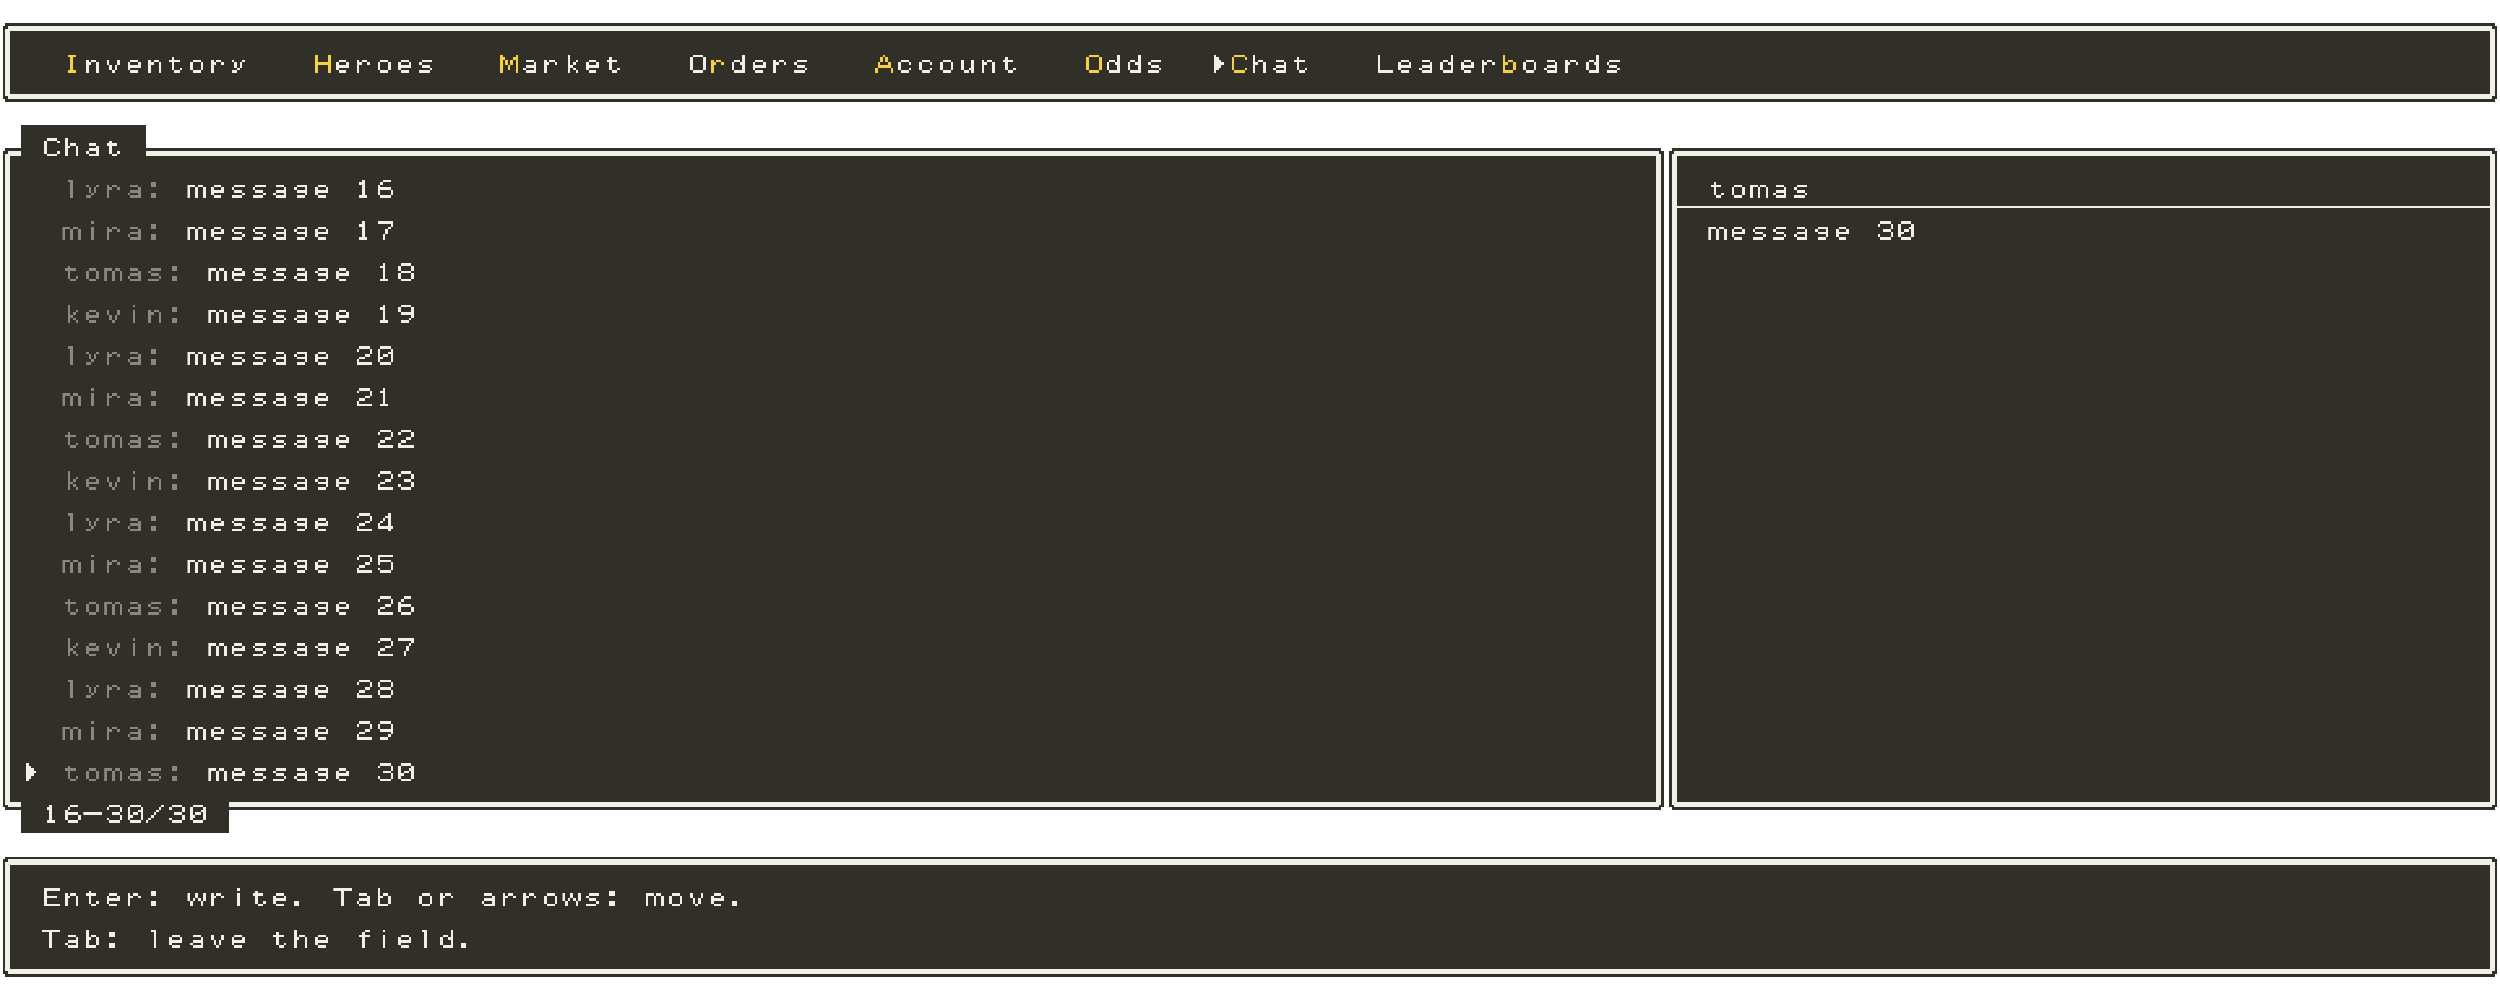
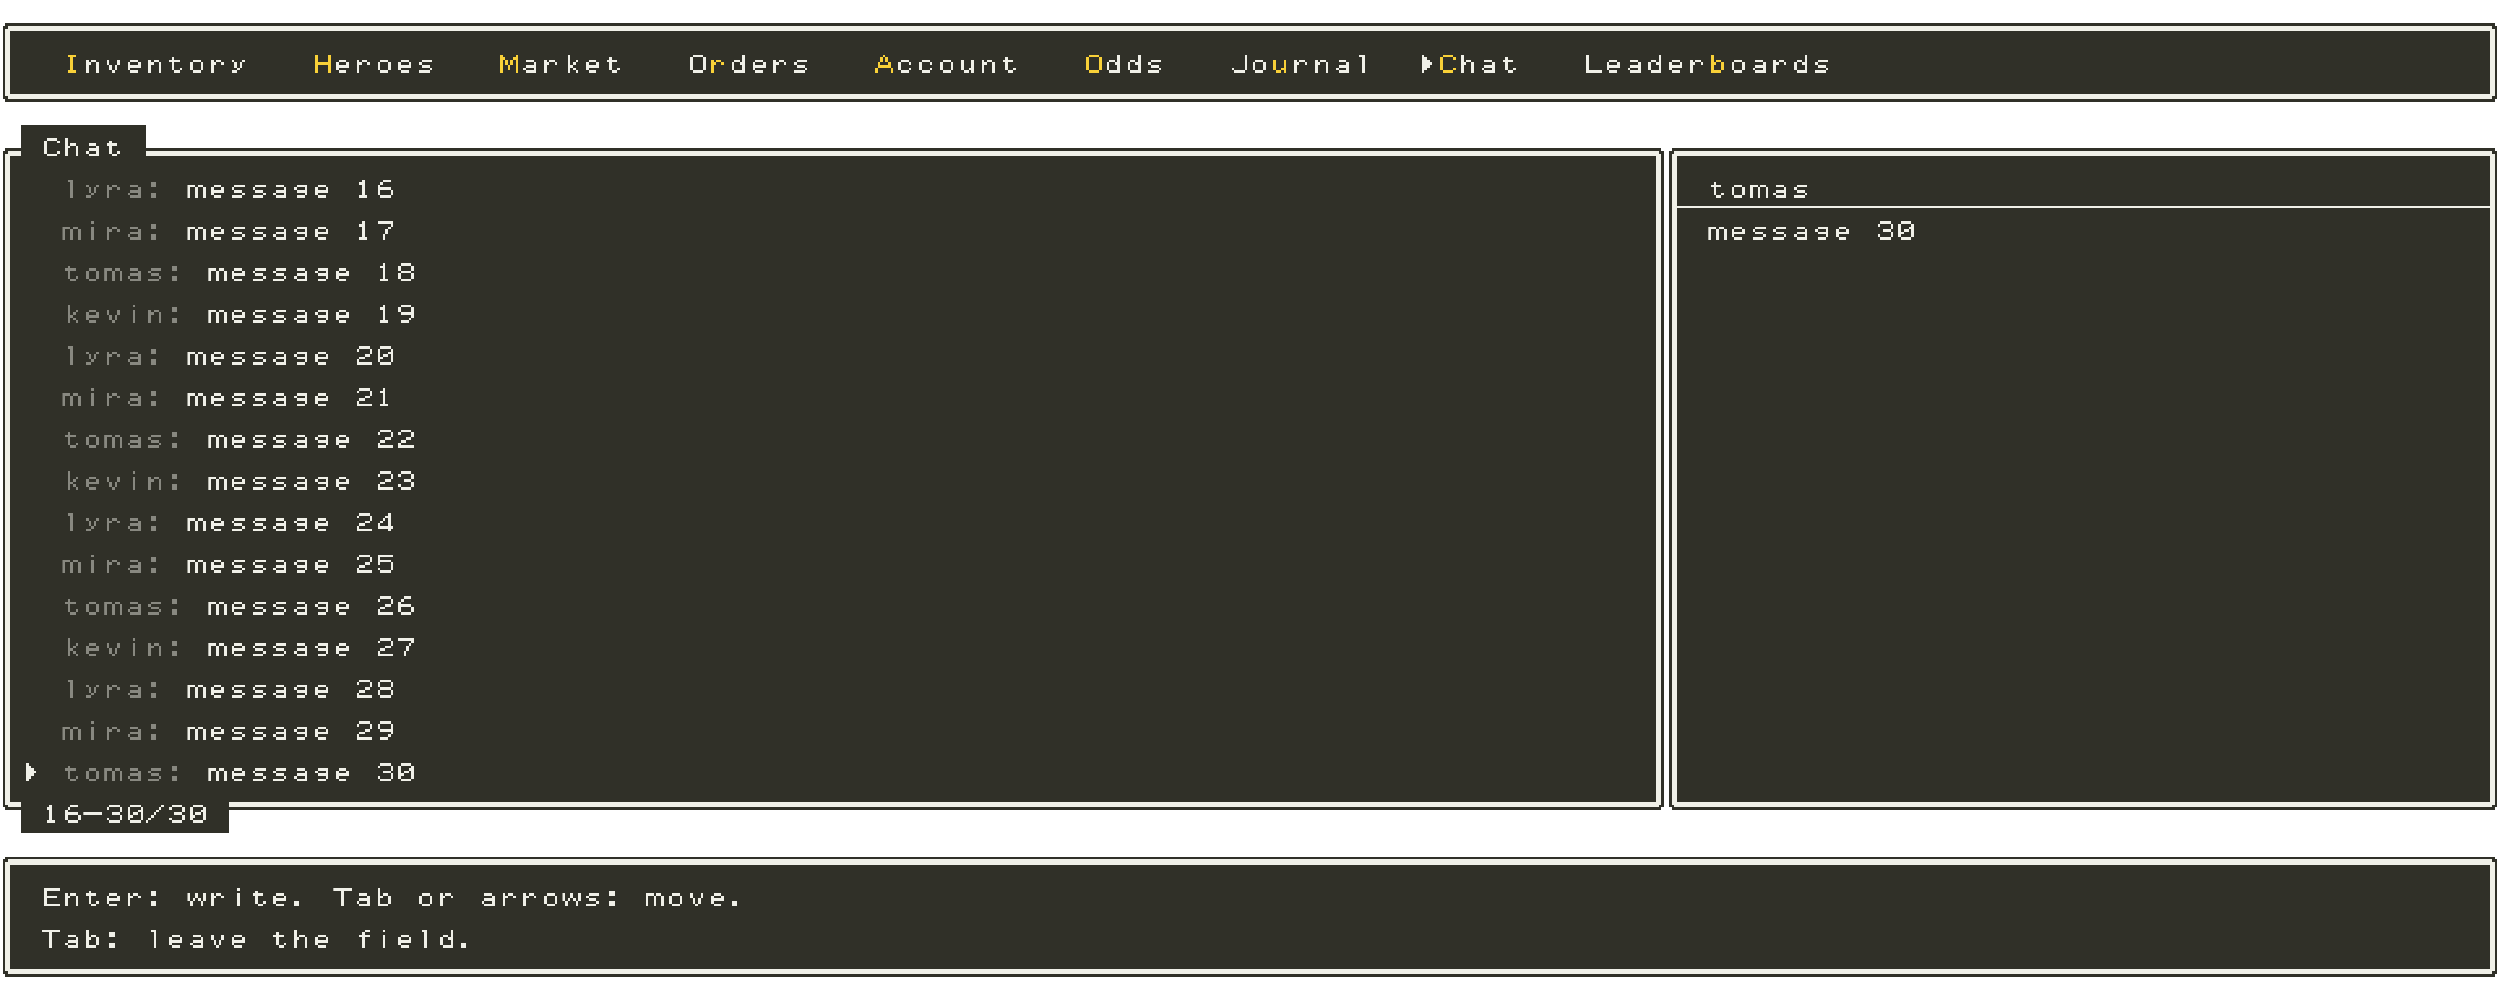
<svg xmlns="http://www.w3.org/2000/svg" viewBox="0 0 960 384" width="960" height="384" shape-rendering="crispEdges">
  <defs>
    <symbol id="g0">
      <path d="M2 5h3v1h-3zM3 6h1v1h-1zM3 7h1v1h-1zM3 8h1v1h-1zM3 9h1v1h-1zM3 10h1v1h-1zM2 11h3v1h-3z" />
    </symbol>
    <symbol id="g1">
      <path d="M1 7h1v1h-1zM3 7h2v1h-2zM1 8h2v1h-2zM5 8h1v1h-1zM1 9h1v1h-1zM5 9h1v1h-1zM1 10h1v1h-1zM5 10h1v1h-1zM1 11h1v1h-1zM5 11h1v1h-1z" />
    </symbol>
    <symbol id="g2">
      <path d="M1 7h1v1h-1zM5 7h1v1h-1zM1 8h1v1h-1zM5 8h1v1h-1zM2 9h1v1h-1zM4 9h1v1h-1zM2 10h1v1h-1zM4 10h1v1h-1zM3 11h1v1h-1z" />
    </symbol>
    <symbol id="g3">
      <path d="M2 7h3v1h-3zM1 8h1v1h-1zM5 8h1v1h-1zM1 9h5v1h-5zM1 10h1v1h-1zM2 11h3v1h-3z" />
    </symbol>
    <symbol id="g4">
      <path d="M2 6h1v1h-1zM1 7h4v1h-4zM2 8h1v1h-1zM2 9h1v1h-1zM2 10h1v1h-1zM5 10h1v1h-1zM3 11h2v1h-2z" />
    </symbol>
    <symbol id="g5">
      <path d="M2 7h3v1h-3zM1 8h1v1h-1zM5 8h1v1h-1zM1 9h1v1h-1zM5 9h1v1h-1zM1 10h1v1h-1zM5 10h1v1h-1zM2 11h3v1h-3z" />
    </symbol>
    <symbol id="g6">
      <path d="M1 7h1v1h-1zM3 7h2v1h-2zM1 8h2v1h-2zM5 8h1v1h-1zM1 9h1v1h-1zM1 10h1v1h-1zM1 11h1v1h-1z" />
    </symbol>
    <symbol id="g7">
      <path d="M1 7h1v1h-1zM5 7h1v1h-1zM2 8h1v1h-1zM4 8h1v1h-1zM2 9h1v1h-1zM4 9h1v1h-1zM3 10h1v1h-1zM1 11h2v1h-2z" />
    </symbol>
    <symbol id="g8">
      <path d="M1 5h1v1h-1zM6 5h1v1h-1zM1 6h1v1h-1zM6 6h1v1h-1zM1 7h1v1h-1zM6 7h1v1h-1zM1 8h6v1h-6zM1 9h1v1h-1zM6 9h1v1h-1zM1 10h1v1h-1zM6 10h1v1h-1zM1 11h1v1h-1zM6 11h1v1h-1z" />
    </symbol>
    <symbol id="g9">
      <path d="M2 7h4v1h-4zM1 8h1v1h-1zM2 9h3v1h-3zM5 10h1v1h-1zM1 11h4v1h-4z" />
    </symbol>
    <symbol id="g10">
      <path d="M0 5h1v1h-1zM6 5h1v1h-1zM0 6h2v1h-2zM5 6h2v1h-2zM0 7h1v1h-1zM2 7h1v1h-1zM4 7h1v1h-1zM6 7h1v1h-1zM0 8h1v1h-1zM2 8h1v1h-1zM4 8h1v1h-1zM6 8h1v1h-1zM0 9h1v1h-1zM3 9h1v1h-1zM6 9h1v1h-1zM0 10h1v1h-1zM3 10h1v1h-1zM6 10h1v1h-1zM0 11h1v1h-1zM6 11h1v1h-1z" />
    </symbol>
    <symbol id="g11">
      <path d="M2 7h3v1h-3zM5 8h1v1h-1zM2 9h4v1h-4zM1 10h1v1h-1zM5 10h1v1h-1zM2 11h4v1h-4z" />
    </symbol>
    <symbol id="g12">
      <path d="M2 5h1v1h-1zM2 6h1v1h-1zM2 7h1v1h-1zM5 7h1v1h-1zM2 8h1v1h-1zM4 8h1v1h-1zM2 9h2v1h-2zM2 10h1v1h-1zM4 10h1v1h-1zM2 11h1v1h-1zM5 11h1v1h-1z" />
    </symbol>
    <symbol id="g13">
      <path d="M2 5h4v1h-4zM1 6h1v1h-1zM6 6h1v1h-1zM1 7h1v1h-1zM6 7h1v1h-1zM1 8h1v1h-1zM6 8h1v1h-1zM1 9h1v1h-1zM6 9h1v1h-1zM1 10h1v1h-1zM6 10h1v1h-1zM2 11h4v1h-4z" />
    </symbol>
    <symbol id="g14">
      <path d="M5 5h1v1h-1zM5 6h1v1h-1zM2 7h2v1h-2zM5 7h1v1h-1zM1 8h1v1h-1zM4 8h2v1h-2zM1 9h1v1h-1zM5 9h1v1h-1zM1 10h1v1h-1zM5 10h1v1h-1zM2 11h4v1h-4z" />
    </symbol>
    <symbol id="g15">
      <path d="M3 5h1v1h-1zM2 6h1v1h-1zM4 6h1v1h-1zM2 7h1v1h-1zM4 7h1v1h-1zM1 8h1v1h-1zM5 8h1v1h-1zM1 9h5v1h-5zM0 10h1v1h-1zM6 10h1v1h-1zM0 11h1v1h-1zM6 11h1v1h-1z" />
    </symbol>
    <symbol id="g16">
      <path d="M2 7h3v1h-3zM1 8h1v1h-1zM5 8h1v1h-1zM1 9h1v1h-1zM1 10h1v1h-1zM5 10h1v1h-1zM2 11h3v1h-3z" />
    </symbol>
    <symbol id="g17">
      <path d="M1 7h1v1h-1zM5 7h1v1h-1zM1 8h1v1h-1zM5 8h1v1h-1zM1 9h1v1h-1zM5 9h1v1h-1zM1 10h1v1h-1zM4 10h2v1h-2zM2 11h2v1h-2zM5 11h1v1h-1z" />
    </symbol>
    <symbol id="g18">
+       <path d="M6 5h1v1h-1zM6 6h1v1h-1zM6 7h1v1h-1zM6 8h1v1h-1zM6 9h1v1h-1zM1 10h1v1h-1zM6 10h1v1h-1zM2 11h4v1h-4z" />
+     </symbol>
+     <symbol id="g19">
+       <path d="M2 5h2v1h-2zM3 6h1v1h-1zM3 7h1v1h-1zM3 8h1v1h-1zM3 9h1v1h-1zM3 10h1v1h-1zM3 11h1v1h-1z" />
+     </symbol>
+     <symbol id="g20">
      <path d="M2 5h1v1h-1zM2 6h2v1h-2zM2 7h3v1h-3zM2 8h4v1h-4zM2 9h3v1h-3zM2 10h2v1h-2zM2 11h1v1h-1z" />
    </symbol>
-     <symbol id="g19">
+     <symbol id="g21">
      <path d="M2 5h4v1h-4zM1 6h1v1h-1zM6 6h1v1h-1zM1 7h1v1h-1zM1 8h1v1h-1zM1 9h1v1h-1zM1 10h1v1h-1zM6 10h1v1h-1zM2 11h4v1h-4z" />
    </symbol>
-     <symbol id="g20">
+     <symbol id="g22">
      <path d="M1 5h1v1h-1zM1 6h1v1h-1zM1 7h1v1h-1zM3 7h2v1h-2zM1 8h2v1h-2zM5 8h1v1h-1zM1 9h1v1h-1zM5 9h1v1h-1zM1 10h1v1h-1zM5 10h1v1h-1zM1 11h1v1h-1zM5 11h1v1h-1z" />
    </symbol>
-     <symbol id="g21">
+     <symbol id="g23">
      <path d="M1 5h1v1h-1zM1 6h1v1h-1zM1 7h1v1h-1zM1 8h1v1h-1zM1 9h1v1h-1zM1 10h1v1h-1zM1 11h6v1h-6z" />
    </symbol>
-     <symbol id="g22">
+     <symbol id="g24">
      <path d="M1 5h1v1h-1zM1 6h1v1h-1zM1 7h1v1h-1zM3 7h2v1h-2zM1 8h2v1h-2zM5 8h1v1h-1zM1 9h1v1h-1zM5 9h1v1h-1zM1 10h1v1h-1zM5 10h1v1h-1zM1 11h4v1h-4z" />
    </symbol>
-     <symbol id="g23">
+     <symbol id="g25">
      <path d="M3 5h1v1h-1zM2 6h2v1h-2zM3 7h1v1h-1zM3 8h1v1h-1zM3 9h1v1h-1zM3 10h1v1h-1zM2 11h3v1h-3z" />
    </symbol>
-     <symbol id="g24">
+     <symbol id="g26">
      <path d="M3 5h3v1h-3zM2 6h1v1h-1zM1 7h1v1h-1zM1 8h5v1h-5zM1 9h1v1h-1zM6 9h1v1h-1zM1 10h1v1h-1zM6 10h1v1h-1zM2 11h4v1h-4z" />
    </symbol>
-     <symbol id="g25">
+     <symbol id="g27">
      <path d="M0 8h7v1h-7z" />
    </symbol>
-     <symbol id="g26">
+     <symbol id="g28">
      <path d="M2 5h4v1h-4zM1 6h1v1h-1zM6 6h1v1h-1zM6 7h1v1h-1zM3 8h3v1h-3zM6 9h1v1h-1zM1 10h1v1h-1zM6 10h1v1h-1zM2 11h4v1h-4z" />
    </symbol>
-     <symbol id="g27">
+     <symbol id="g29">
      <path d="M2 5h4v1h-4zM1 6h1v1h-1zM6 6h1v1h-1zM1 7h1v1h-1zM5 7h2v1h-2zM1 8h1v1h-1zM3 8h2v1h-2zM6 8h1v1h-1zM1 9h2v1h-2zM6 9h1v1h-1zM1 10h1v1h-1zM6 10h1v1h-1zM2 11h4v1h-4z" />
    </symbol>
-     <symbol id="g28">
+     <symbol id="g30">
      <path d="M6 5h1v1h-1zM5 6h1v1h-1zM4 7h1v1h-1zM3 8h1v1h-1zM2 9h1v1h-1zM1 10h1v1h-1zM0 11h1v1h-1z" />
    </symbol>
-     <symbol id="g29">
-       <path d="M2 5h2v1h-2zM3 6h1v1h-1zM3 7h1v1h-1zM3 8h1v1h-1zM3 9h1v1h-1zM3 10h1v1h-1zM3 11h1v1h-1z" />
-     </symbol>
-     <symbol id="g30">
+     <symbol id="g31">
      <path d="M2 6h2v1h-2zM2 7h2v1h-2zM2 10h2v1h-2zM2 11h2v1h-2z" />
    </symbol>
-     <symbol id="g31">
+     <symbol id="g32">
      <path d="M0 7h3v1h-3zM4 7h2v1h-2zM0 8h1v1h-1zM3 8h1v1h-1zM6 8h1v1h-1zM0 9h1v1h-1zM3 9h1v1h-1zM6 9h1v1h-1zM0 10h1v1h-1zM3 10h1v1h-1zM6 10h1v1h-1zM0 11h1v1h-1zM3 11h1v1h-1zM6 11h1v1h-1z" />
    </symbol>
-     <symbol id="g32">
+     <symbol id="g33">
      <path d="M2 7h4v1h-4zM1 8h1v1h-1zM5 8h1v1h-1zM2 9h4v1h-4zM5 10h1v1h-1zM2 11h3v1h-3z" />
    </symbol>
-     <symbol id="g33">
+     <symbol id="g34">
      <path d="M3 5h1v1h-1zM3 7h1v1h-1zM3 8h1v1h-1zM3 9h1v1h-1zM3 10h1v1h-1zM3 11h1v1h-1z" />
    </symbol>
-     <symbol id="g34">
+     <symbol id="g35">
      <path d="M1 5h6v1h-6zM6 6h1v1h-1zM5 7h1v1h-1zM4 8h1v1h-1zM4 9h1v1h-1zM3 10h1v1h-1zM3 11h1v1h-1z" />
    </symbol>
-     <symbol id="g35">
+     <symbol id="g36">
      <path d="M2 5h4v1h-4zM1 6h1v1h-1zM6 6h1v1h-1zM1 7h1v1h-1zM6 7h1v1h-1zM2 8h4v1h-4zM1 9h1v1h-1zM6 9h1v1h-1zM1 10h1v1h-1zM6 10h1v1h-1zM2 11h4v1h-4z" />
    </symbol>
-     <symbol id="g36">
+     <symbol id="g37">
      <path d="M2 5h4v1h-4zM1 6h1v1h-1zM6 6h1v1h-1zM1 7h1v1h-1zM6 7h1v1h-1zM2 8h5v1h-5zM6 9h1v1h-1zM5 10h1v1h-1zM2 11h3v1h-3z" />
    </symbol>
-     <symbol id="g37">
+     <symbol id="g38">
      <path d="M2 5h4v1h-4zM1 6h1v1h-1zM6 6h1v1h-1zM6 7h1v1h-1zM4 8h2v1h-2zM2 9h2v1h-2zM1 10h1v1h-1zM1 11h6v1h-6z" />
    </symbol>
-     <symbol id="g38">
+     <symbol id="g39">
      <path d="M5 5h1v1h-1zM4 6h2v1h-2zM3 7h1v1h-1zM5 7h1v1h-1zM2 8h1v1h-1zM5 8h1v1h-1zM1 9h1v1h-1zM5 9h1v1h-1zM1 10h6v1h-6zM5 11h1v1h-1z" />
    </symbol>
-     <symbol id="g39">
+     <symbol id="g40">
      <path d="M1 5h6v1h-6zM1 6h1v1h-1zM1 7h5v1h-5zM1 8h1v1h-1zM6 8h1v1h-1zM6 9h1v1h-1zM1 10h1v1h-1zM6 10h1v1h-1zM2 11h4v1h-4z" />
    </symbol>
-     <symbol id="g40">
+     <symbol id="g41">
      <path d="M1 5h6v1h-6zM1 6h1v1h-1zM1 7h1v1h-1zM1 8h5v1h-5zM1 9h1v1h-1zM1 10h1v1h-1zM1 11h6v1h-6z" />
    </symbol>
-     <symbol id="g41">
+     <symbol id="g42">
      <path d="M0 7h1v1h-1zM3 7h1v1h-1zM6 7h1v1h-1zM0 8h1v1h-1zM3 8h1v1h-1zM6 8h1v1h-1zM0 9h1v1h-1zM2 9h1v1h-1zM4 9h1v1h-1zM6 9h1v1h-1zM1 10h1v1h-1zM5 10h1v1h-1zM1 11h1v1h-1zM5 11h1v1h-1z" />
    </symbol>
-     <symbol id="g42">
+     <symbol id="g43">
      <path d="M1 10h2v1h-2zM1 11h2v1h-2z" />
    </symbol>
-     <symbol id="g43">
+     <symbol id="g44">
      <path d="M0 5h7v1h-7zM3 6h1v1h-1zM3 7h1v1h-1zM3 8h1v1h-1zM3 9h1v1h-1zM3 10h1v1h-1zM3 11h1v1h-1z" />
    </symbol>
-     <symbol id="g44">
+     <symbol id="g45">
      <path d="M4 5h2v1h-2zM3 6h1v1h-1zM2 7h4v1h-4zM3 8h1v1h-1zM3 9h1v1h-1zM3 10h1v1h-1zM3 11h1v1h-1z" />
    </symbol>
  </defs>
  <g id="w-tab">
    <path fill="#303028" d="M2 9H958V10H959V38H958V39H2V38H1V10H2Z" />
    <g fill="#f0f0e8">
      <rect x="3" y="10" width="954" height="1" />
      <rect x="2" y="11" width="956" height="1" />
      <rect x="2" y="36" width="956" height="1" />
      <rect x="3" y="37" width="954" height="1" />
      <rect x="2" y="12" width="2" height="24" />
      <rect x="956" y="12" width="2" height="24" />
    </g>
-     <use href="#g18" x="464" y="16" fill="#f0f0e8" />
+     <use href="#g20" x="544" y="16" fill="#f0f0e8" />
    <use href="#g0" x="24" y="16" fill="#f8d038" />
    <use href="#g1" x="32" y="16" fill="#f0f0e8" />
    <use href="#g2" x="40" y="16" fill="#f0f0e8" />
    <use href="#g3" x="48" y="16" fill="#f0f0e8" />
    <use href="#g1" x="56" y="16" fill="#f0f0e8" />
    <use href="#g4" x="64" y="16" fill="#f0f0e8" />
    <use href="#g5" x="72" y="16" fill="#f0f0e8" />
    <use href="#g6" x="80" y="16" fill="#f0f0e8" />
    <use href="#g7" x="88" y="16" fill="#f0f0e8" />
    <use href="#g8" x="120" y="16" fill="#f8d038" />
    <use href="#g3" x="128" y="16" fill="#f0f0e8" />
    <use href="#g6" x="136" y="16" fill="#f0f0e8" />
    <use href="#g5" x="144" y="16" fill="#f0f0e8" />
    <use href="#g3" x="152" y="16" fill="#f0f0e8" />
    <use href="#g9" x="160" y="16" fill="#f0f0e8" />
    <use href="#g10" x="192" y="16" fill="#f8d038" />
    <use href="#g11" x="200" y="16" fill="#f0f0e8" />
    <use href="#g6" x="208" y="16" fill="#f0f0e8" />
    <use href="#g12" x="216" y="16" fill="#f0f0e8" />
    <use href="#g3" x="224" y="16" fill="#f0f0e8" />
    <use href="#g4" x="232" y="16" fill="#f0f0e8" />
    <use href="#g13" x="264" y="16" fill="#f0f0e8" />
    <use href="#g6" x="272" y="16" fill="#f8d038" />
    <use href="#g14" x="280" y="16" fill="#f0f0e8" />
    <use href="#g3" x="288" y="16" fill="#f0f0e8" />
    <use href="#g6" x="296" y="16" fill="#f0f0e8" />
    <use href="#g9" x="304" y="16" fill="#f0f0e8" />
    <use href="#g15" x="336" y="16" fill="#f8d038" />
    <use href="#g16" x="344" y="16" fill="#f0f0e8" />
    <use href="#g16" x="352" y="16" fill="#f0f0e8" />
    <use href="#g5" x="360" y="16" fill="#f0f0e8" />
    <use href="#g17" x="368" y="16" fill="#f0f0e8" />
    <use href="#g1" x="376" y="16" fill="#f0f0e8" />
    <use href="#g4" x="384" y="16" fill="#f0f0e8" />
    <use href="#g13" x="416" y="16" fill="#f8d038" />
    <use href="#g14" x="424" y="16" fill="#f0f0e8" />
    <use href="#g14" x="432" y="16" fill="#f0f0e8" />
    <use href="#g9" x="440" y="16" fill="#f0f0e8" />
-     <use href="#g19" x="472" y="16" fill="#f8d038" />
-     <use href="#g20" x="480" y="16" fill="#f0f0e8" />
-     <use href="#g11" x="488" y="16" fill="#f0f0e8" />
-     <use href="#g4" x="496" y="16" fill="#f0f0e8" />
-     <use href="#g21" x="528" y="16" fill="#f0f0e8" />
-     <use href="#g3" x="536" y="16" fill="#f0f0e8" />
-     <use href="#g11" x="544" y="16" fill="#f0f0e8" />
-     <use href="#g14" x="552" y="16" fill="#f0f0e8" />
-     <use href="#g3" x="560" y="16" fill="#f0f0e8" />
-     <use href="#g6" x="568" y="16" fill="#f0f0e8" />
-     <use href="#g22" x="576" y="16" fill="#f8d038" />
-     <use href="#g5" x="584" y="16" fill="#f0f0e8" />
-     <use href="#g11" x="592" y="16" fill="#f0f0e8" />
-     <use href="#g6" x="600" y="16" fill="#f0f0e8" />
-     <use href="#g14" x="608" y="16" fill="#f0f0e8" />
-     <use href="#g9" x="616" y="16" fill="#f0f0e8" />
+     <use href="#g18" x="472" y="16" fill="#f0f0e8" />
+     <use href="#g5" x="480" y="16" fill="#f0f0e8" />
+     <use href="#g17" x="488" y="16" fill="#f8d038" />
+     <use href="#g6" x="496" y="16" fill="#f0f0e8" />
+     <use href="#g1" x="504" y="16" fill="#f0f0e8" />
+     <use href="#g11" x="512" y="16" fill="#f0f0e8" />
+     <use href="#g19" x="520" y="16" fill="#f0f0e8" />
+     <use href="#g21" x="552" y="16" fill="#f8d038" />
+     <use href="#g22" x="560" y="16" fill="#f0f0e8" />
+     <use href="#g11" x="568" y="16" fill="#f0f0e8" />
+     <use href="#g4" x="576" y="16" fill="#f0f0e8" />
+     <use href="#g23" x="608" y="16" fill="#f0f0e8" />
+     <use href="#g3" x="616" y="16" fill="#f0f0e8" />
+     <use href="#g11" x="624" y="16" fill="#f0f0e8" />
+     <use href="#g14" x="632" y="16" fill="#f0f0e8" />
+     <use href="#g3" x="640" y="16" fill="#f0f0e8" />
+     <use href="#g6" x="648" y="16" fill="#f0f0e8" />
+     <use href="#g24" x="656" y="16" fill="#f8d038" />
+     <use href="#g5" x="664" y="16" fill="#f0f0e8" />
+     <use href="#g11" x="672" y="16" fill="#f0f0e8" />
+     <use href="#g6" x="680" y="16" fill="#f0f0e8" />
+     <use href="#g14" x="688" y="16" fill="#f0f0e8" />
+     <use href="#g9" x="696" y="16" fill="#f0f0e8" />
  </g>
  <g id="w-list" transform="translate(0 48)">
    <path fill="#303028" d="M2 9H638V10H639V262H638V263H2V262H1V10H2Z" />
    <g fill="#f0f0e8">
      <rect x="3" y="10" width="634" height="1" />
      <rect x="2" y="11" width="636" height="1" />
      <rect x="2" y="260" width="636" height="1" />
      <rect x="3" y="261" width="634" height="1" />
      <rect x="2" y="12" width="2" height="248" />
      <rect x="636" y="12" width="2" height="248" />
    </g>
    <rect x="8" y="0" width="48" height="16" fill="#303028" />
-     <use href="#g19" x="16" y="0" fill="#f0f0e8" />
-     <use href="#g20" x="24" y="0" fill="#f0f0e8" />
+     <use href="#g21" x="16" y="0" fill="#f0f0e8" />
+     <use href="#g22" x="24" y="0" fill="#f0f0e8" />
    <use href="#g11" x="32" y="0" fill="#f0f0e8" />
    <use href="#g4" x="40" y="0" fill="#f0f0e8" />
    <rect x="8" y="256" width="80" height="16" fill="#303028" />
-     <use href="#g23" x="16" y="256" fill="#f0f0e8" />
-     <use href="#g24" x="24" y="256" fill="#f0f0e8" />
-     <use href="#g25" x="32" y="256" fill="#f0f0e8" />
-     <use href="#g26" x="40" y="256" fill="#f0f0e8" />
-     <use href="#g27" x="48" y="256" fill="#f0f0e8" />
-     <use href="#g28" x="56" y="256" fill="#f0f0e8" />
-     <use href="#g26" x="64" y="256" fill="#f0f0e8" />
-     <use href="#g27" x="72" y="256" fill="#f0f0e8" />
-     <use href="#g29" x="24" y="16" fill="#888880" />
+     <use href="#g25" x="16" y="256" fill="#f0f0e8" />
+     <use href="#g26" x="24" y="256" fill="#f0f0e8" />
+     <use href="#g27" x="32" y="256" fill="#f0f0e8" />
+     <use href="#g28" x="40" y="256" fill="#f0f0e8" />
+     <use href="#g29" x="48" y="256" fill="#f0f0e8" />
+     <use href="#g30" x="56" y="256" fill="#f0f0e8" />
+     <use href="#g28" x="64" y="256" fill="#f0f0e8" />
+     <use href="#g29" x="72" y="256" fill="#f0f0e8" />
+     <use href="#g19" x="24" y="16" fill="#888880" />
    <use href="#g7" x="32" y="16" fill="#888880" />
    <use href="#g6" x="40" y="16" fill="#888880" />
    <use href="#g11" x="48" y="16" fill="#888880" />
-     <use href="#g30" x="56" y="16" fill="#888880" />
-     <use href="#g31" x="72" y="16" fill="#f0f0e8" />
+     <use href="#g31" x="56" y="16" fill="#888880" />
+     <use href="#g32" x="72" y="16" fill="#f0f0e8" />
    <use href="#g3" x="80" y="16" fill="#f0f0e8" />
    <use href="#g9" x="88" y="16" fill="#f0f0e8" />
    <use href="#g9" x="96" y="16" fill="#f0f0e8" />
    <use href="#g11" x="104" y="16" fill="#f0f0e8" />
-     <use href="#g32" x="112" y="16" fill="#f0f0e8" />
+     <use href="#g33" x="112" y="16" fill="#f0f0e8" />
    <use href="#g3" x="120" y="16" fill="#f0f0e8" />
-     <use href="#g23" x="136" y="16" fill="#f0f0e8" />
-     <use href="#g24" x="144" y="16" fill="#f0f0e8" />
-     <use href="#g31" x="24" y="32" fill="#888880" />
-     <use href="#g33" x="32" y="32" fill="#888880" />
+     <use href="#g25" x="136" y="16" fill="#f0f0e8" />
+     <use href="#g26" x="144" y="16" fill="#f0f0e8" />
+     <use href="#g32" x="24" y="32" fill="#888880" />
+     <use href="#g34" x="32" y="32" fill="#888880" />
    <use href="#g6" x="40" y="32" fill="#888880" />
    <use href="#g11" x="48" y="32" fill="#888880" />
-     <use href="#g30" x="56" y="32" fill="#888880" />
-     <use href="#g31" x="72" y="32" fill="#f0f0e8" />
+     <use href="#g31" x="56" y="32" fill="#888880" />
+     <use href="#g32" x="72" y="32" fill="#f0f0e8" />
    <use href="#g3" x="80" y="32" fill="#f0f0e8" />
    <use href="#g9" x="88" y="32" fill="#f0f0e8" />
    <use href="#g9" x="96" y="32" fill="#f0f0e8" />
    <use href="#g11" x="104" y="32" fill="#f0f0e8" />
-     <use href="#g32" x="112" y="32" fill="#f0f0e8" />
+     <use href="#g33" x="112" y="32" fill="#f0f0e8" />
    <use href="#g3" x="120" y="32" fill="#f0f0e8" />
-     <use href="#g23" x="136" y="32" fill="#f0f0e8" />
-     <use href="#g34" x="144" y="32" fill="#f0f0e8" />
+     <use href="#g25" x="136" y="32" fill="#f0f0e8" />
+     <use href="#g35" x="144" y="32" fill="#f0f0e8" />
    <use href="#g4" x="24" y="48" fill="#888880" />
    <use href="#g5" x="32" y="48" fill="#888880" />
-     <use href="#g31" x="40" y="48" fill="#888880" />
+     <use href="#g32" x="40" y="48" fill="#888880" />
    <use href="#g11" x="48" y="48" fill="#888880" />
    <use href="#g9" x="56" y="48" fill="#888880" />
-     <use href="#g30" x="64" y="48" fill="#888880" />
-     <use href="#g31" x="80" y="48" fill="#f0f0e8" />
+     <use href="#g31" x="64" y="48" fill="#888880" />
+     <use href="#g32" x="80" y="48" fill="#f0f0e8" />
    <use href="#g3" x="88" y="48" fill="#f0f0e8" />
    <use href="#g9" x="96" y="48" fill="#f0f0e8" />
    <use href="#g9" x="104" y="48" fill="#f0f0e8" />
    <use href="#g11" x="112" y="48" fill="#f0f0e8" />
-     <use href="#g32" x="120" y="48" fill="#f0f0e8" />
+     <use href="#g33" x="120" y="48" fill="#f0f0e8" />
    <use href="#g3" x="128" y="48" fill="#f0f0e8" />
-     <use href="#g23" x="144" y="48" fill="#f0f0e8" />
-     <use href="#g35" x="152" y="48" fill="#f0f0e8" />
+     <use href="#g25" x="144" y="48" fill="#f0f0e8" />
+     <use href="#g36" x="152" y="48" fill="#f0f0e8" />
    <use href="#g12" x="24" y="64" fill="#888880" />
    <use href="#g3" x="32" y="64" fill="#888880" />
    <use href="#g2" x="40" y="64" fill="#888880" />
-     <use href="#g33" x="48" y="64" fill="#888880" />
+     <use href="#g34" x="48" y="64" fill="#888880" />
    <use href="#g1" x="56" y="64" fill="#888880" />
-     <use href="#g30" x="64" y="64" fill="#888880" />
-     <use href="#g31" x="80" y="64" fill="#f0f0e8" />
+     <use href="#g31" x="64" y="64" fill="#888880" />
+     <use href="#g32" x="80" y="64" fill="#f0f0e8" />
    <use href="#g3" x="88" y="64" fill="#f0f0e8" />
    <use href="#g9" x="96" y="64" fill="#f0f0e8" />
    <use href="#g9" x="104" y="64" fill="#f0f0e8" />
    <use href="#g11" x="112" y="64" fill="#f0f0e8" />
-     <use href="#g32" x="120" y="64" fill="#f0f0e8" />
+     <use href="#g33" x="120" y="64" fill="#f0f0e8" />
    <use href="#g3" x="128" y="64" fill="#f0f0e8" />
-     <use href="#g23" x="144" y="64" fill="#f0f0e8" />
-     <use href="#g36" x="152" y="64" fill="#f0f0e8" />
-     <use href="#g29" x="24" y="80" fill="#888880" />
+     <use href="#g25" x="144" y="64" fill="#f0f0e8" />
+     <use href="#g37" x="152" y="64" fill="#f0f0e8" />
+     <use href="#g19" x="24" y="80" fill="#888880" />
    <use href="#g7" x="32" y="80" fill="#888880" />
    <use href="#g6" x="40" y="80" fill="#888880" />
    <use href="#g11" x="48" y="80" fill="#888880" />
-     <use href="#g30" x="56" y="80" fill="#888880" />
-     <use href="#g31" x="72" y="80" fill="#f0f0e8" />
+     <use href="#g31" x="56" y="80" fill="#888880" />
+     <use href="#g32" x="72" y="80" fill="#f0f0e8" />
    <use href="#g3" x="80" y="80" fill="#f0f0e8" />
    <use href="#g9" x="88" y="80" fill="#f0f0e8" />
    <use href="#g9" x="96" y="80" fill="#f0f0e8" />
    <use href="#g11" x="104" y="80" fill="#f0f0e8" />
-     <use href="#g32" x="112" y="80" fill="#f0f0e8" />
+     <use href="#g33" x="112" y="80" fill="#f0f0e8" />
    <use href="#g3" x="120" y="80" fill="#f0f0e8" />
-     <use href="#g37" x="136" y="80" fill="#f0f0e8" />
-     <use href="#g27" x="144" y="80" fill="#f0f0e8" />
-     <use href="#g31" x="24" y="96" fill="#888880" />
-     <use href="#g33" x="32" y="96" fill="#888880" />
+     <use href="#g38" x="136" y="80" fill="#f0f0e8" />
+     <use href="#g29" x="144" y="80" fill="#f0f0e8" />
+     <use href="#g32" x="24" y="96" fill="#888880" />
+     <use href="#g34" x="32" y="96" fill="#888880" />
    <use href="#g6" x="40" y="96" fill="#888880" />
    <use href="#g11" x="48" y="96" fill="#888880" />
-     <use href="#g30" x="56" y="96" fill="#888880" />
-     <use href="#g31" x="72" y="96" fill="#f0f0e8" />
+     <use href="#g31" x="56" y="96" fill="#888880" />
+     <use href="#g32" x="72" y="96" fill="#f0f0e8" />
    <use href="#g3" x="80" y="96" fill="#f0f0e8" />
    <use href="#g9" x="88" y="96" fill="#f0f0e8" />
    <use href="#g9" x="96" y="96" fill="#f0f0e8" />
    <use href="#g11" x="104" y="96" fill="#f0f0e8" />
-     <use href="#g32" x="112" y="96" fill="#f0f0e8" />
+     <use href="#g33" x="112" y="96" fill="#f0f0e8" />
    <use href="#g3" x="120" y="96" fill="#f0f0e8" />
-     <use href="#g37" x="136" y="96" fill="#f0f0e8" />
-     <use href="#g23" x="144" y="96" fill="#f0f0e8" />
+     <use href="#g38" x="136" y="96" fill="#f0f0e8" />
+     <use href="#g25" x="144" y="96" fill="#f0f0e8" />
    <use href="#g4" x="24" y="112" fill="#888880" />
    <use href="#g5" x="32" y="112" fill="#888880" />
-     <use href="#g31" x="40" y="112" fill="#888880" />
+     <use href="#g32" x="40" y="112" fill="#888880" />
    <use href="#g11" x="48" y="112" fill="#888880" />
    <use href="#g9" x="56" y="112" fill="#888880" />
-     <use href="#g30" x="64" y="112" fill="#888880" />
-     <use href="#g31" x="80" y="112" fill="#f0f0e8" />
+     <use href="#g31" x="64" y="112" fill="#888880" />
+     <use href="#g32" x="80" y="112" fill="#f0f0e8" />
    <use href="#g3" x="88" y="112" fill="#f0f0e8" />
    <use href="#g9" x="96" y="112" fill="#f0f0e8" />
    <use href="#g9" x="104" y="112" fill="#f0f0e8" />
    <use href="#g11" x="112" y="112" fill="#f0f0e8" />
-     <use href="#g32" x="120" y="112" fill="#f0f0e8" />
+     <use href="#g33" x="120" y="112" fill="#f0f0e8" />
    <use href="#g3" x="128" y="112" fill="#f0f0e8" />
-     <use href="#g37" x="144" y="112" fill="#f0f0e8" />
-     <use href="#g37" x="152" y="112" fill="#f0f0e8" />
+     <use href="#g38" x="144" y="112" fill="#f0f0e8" />
+     <use href="#g38" x="152" y="112" fill="#f0f0e8" />
    <use href="#g12" x="24" y="128" fill="#888880" />
    <use href="#g3" x="32" y="128" fill="#888880" />
    <use href="#g2" x="40" y="128" fill="#888880" />
-     <use href="#g33" x="48" y="128" fill="#888880" />
+     <use href="#g34" x="48" y="128" fill="#888880" />
    <use href="#g1" x="56" y="128" fill="#888880" />
-     <use href="#g30" x="64" y="128" fill="#888880" />
-     <use href="#g31" x="80" y="128" fill="#f0f0e8" />
+     <use href="#g31" x="64" y="128" fill="#888880" />
+     <use href="#g32" x="80" y="128" fill="#f0f0e8" />
    <use href="#g3" x="88" y="128" fill="#f0f0e8" />
    <use href="#g9" x="96" y="128" fill="#f0f0e8" />
    <use href="#g9" x="104" y="128" fill="#f0f0e8" />
    <use href="#g11" x="112" y="128" fill="#f0f0e8" />
-     <use href="#g32" x="120" y="128" fill="#f0f0e8" />
+     <use href="#g33" x="120" y="128" fill="#f0f0e8" />
    <use href="#g3" x="128" y="128" fill="#f0f0e8" />
-     <use href="#g37" x="144" y="128" fill="#f0f0e8" />
-     <use href="#g26" x="152" y="128" fill="#f0f0e8" />
-     <use href="#g29" x="24" y="144" fill="#888880" />
+     <use href="#g38" x="144" y="128" fill="#f0f0e8" />
+     <use href="#g28" x="152" y="128" fill="#f0f0e8" />
+     <use href="#g19" x="24" y="144" fill="#888880" />
    <use href="#g7" x="32" y="144" fill="#888880" />
    <use href="#g6" x="40" y="144" fill="#888880" />
    <use href="#g11" x="48" y="144" fill="#888880" />
-     <use href="#g30" x="56" y="144" fill="#888880" />
-     <use href="#g31" x="72" y="144" fill="#f0f0e8" />
+     <use href="#g31" x="56" y="144" fill="#888880" />
+     <use href="#g32" x="72" y="144" fill="#f0f0e8" />
    <use href="#g3" x="80" y="144" fill="#f0f0e8" />
    <use href="#g9" x="88" y="144" fill="#f0f0e8" />
    <use href="#g9" x="96" y="144" fill="#f0f0e8" />
    <use href="#g11" x="104" y="144" fill="#f0f0e8" />
-     <use href="#g32" x="112" y="144" fill="#f0f0e8" />
+     <use href="#g33" x="112" y="144" fill="#f0f0e8" />
    <use href="#g3" x="120" y="144" fill="#f0f0e8" />
-     <use href="#g37" x="136" y="144" fill="#f0f0e8" />
-     <use href="#g38" x="144" y="144" fill="#f0f0e8" />
-     <use href="#g31" x="24" y="160" fill="#888880" />
-     <use href="#g33" x="32" y="160" fill="#888880" />
+     <use href="#g38" x="136" y="144" fill="#f0f0e8" />
+     <use href="#g39" x="144" y="144" fill="#f0f0e8" />
+     <use href="#g32" x="24" y="160" fill="#888880" />
+     <use href="#g34" x="32" y="160" fill="#888880" />
    <use href="#g6" x="40" y="160" fill="#888880" />
    <use href="#g11" x="48" y="160" fill="#888880" />
-     <use href="#g30" x="56" y="160" fill="#888880" />
-     <use href="#g31" x="72" y="160" fill="#f0f0e8" />
+     <use href="#g31" x="56" y="160" fill="#888880" />
+     <use href="#g32" x="72" y="160" fill="#f0f0e8" />
    <use href="#g3" x="80" y="160" fill="#f0f0e8" />
    <use href="#g9" x="88" y="160" fill="#f0f0e8" />
    <use href="#g9" x="96" y="160" fill="#f0f0e8" />
    <use href="#g11" x="104" y="160" fill="#f0f0e8" />
-     <use href="#g32" x="112" y="160" fill="#f0f0e8" />
+     <use href="#g33" x="112" y="160" fill="#f0f0e8" />
    <use href="#g3" x="120" y="160" fill="#f0f0e8" />
-     <use href="#g37" x="136" y="160" fill="#f0f0e8" />
-     <use href="#g39" x="144" y="160" fill="#f0f0e8" />
+     <use href="#g38" x="136" y="160" fill="#f0f0e8" />
+     <use href="#g40" x="144" y="160" fill="#f0f0e8" />
    <use href="#g4" x="24" y="176" fill="#888880" />
    <use href="#g5" x="32" y="176" fill="#888880" />
-     <use href="#g31" x="40" y="176" fill="#888880" />
+     <use href="#g32" x="40" y="176" fill="#888880" />
    <use href="#g11" x="48" y="176" fill="#888880" />
    <use href="#g9" x="56" y="176" fill="#888880" />
-     <use href="#g30" x="64" y="176" fill="#888880" />
-     <use href="#g31" x="80" y="176" fill="#f0f0e8" />
+     <use href="#g31" x="64" y="176" fill="#888880" />
+     <use href="#g32" x="80" y="176" fill="#f0f0e8" />
    <use href="#g3" x="88" y="176" fill="#f0f0e8" />
    <use href="#g9" x="96" y="176" fill="#f0f0e8" />
    <use href="#g9" x="104" y="176" fill="#f0f0e8" />
    <use href="#g11" x="112" y="176" fill="#f0f0e8" />
-     <use href="#g32" x="120" y="176" fill="#f0f0e8" />
+     <use href="#g33" x="120" y="176" fill="#f0f0e8" />
    <use href="#g3" x="128" y="176" fill="#f0f0e8" />
-     <use href="#g37" x="144" y="176" fill="#f0f0e8" />
-     <use href="#g24" x="152" y="176" fill="#f0f0e8" />
+     <use href="#g38" x="144" y="176" fill="#f0f0e8" />
+     <use href="#g26" x="152" y="176" fill="#f0f0e8" />
    <use href="#g12" x="24" y="192" fill="#888880" />
    <use href="#g3" x="32" y="192" fill="#888880" />
    <use href="#g2" x="40" y="192" fill="#888880" />
-     <use href="#g33" x="48" y="192" fill="#888880" />
+     <use href="#g34" x="48" y="192" fill="#888880" />
    <use href="#g1" x="56" y="192" fill="#888880" />
-     <use href="#g30" x="64" y="192" fill="#888880" />
-     <use href="#g31" x="80" y="192" fill="#f0f0e8" />
+     <use href="#g31" x="64" y="192" fill="#888880" />
+     <use href="#g32" x="80" y="192" fill="#f0f0e8" />
    <use href="#g3" x="88" y="192" fill="#f0f0e8" />
    <use href="#g9" x="96" y="192" fill="#f0f0e8" />
    <use href="#g9" x="104" y="192" fill="#f0f0e8" />
    <use href="#g11" x="112" y="192" fill="#f0f0e8" />
-     <use href="#g32" x="120" y="192" fill="#f0f0e8" />
+     <use href="#g33" x="120" y="192" fill="#f0f0e8" />
    <use href="#g3" x="128" y="192" fill="#f0f0e8" />
-     <use href="#g37" x="144" y="192" fill="#f0f0e8" />
-     <use href="#g34" x="152" y="192" fill="#f0f0e8" />
-     <use href="#g29" x="24" y="208" fill="#888880" />
+     <use href="#g38" x="144" y="192" fill="#f0f0e8" />
+     <use href="#g35" x="152" y="192" fill="#f0f0e8" />
+     <use href="#g19" x="24" y="208" fill="#888880" />
    <use href="#g7" x="32" y="208" fill="#888880" />
    <use href="#g6" x="40" y="208" fill="#888880" />
    <use href="#g11" x="48" y="208" fill="#888880" />
-     <use href="#g30" x="56" y="208" fill="#888880" />
-     <use href="#g31" x="72" y="208" fill="#f0f0e8" />
+     <use href="#g31" x="56" y="208" fill="#888880" />
+     <use href="#g32" x="72" y="208" fill="#f0f0e8" />
    <use href="#g3" x="80" y="208" fill="#f0f0e8" />
    <use href="#g9" x="88" y="208" fill="#f0f0e8" />
    <use href="#g9" x="96" y="208" fill="#f0f0e8" />
    <use href="#g11" x="104" y="208" fill="#f0f0e8" />
-     <use href="#g32" x="112" y="208" fill="#f0f0e8" />
+     <use href="#g33" x="112" y="208" fill="#f0f0e8" />
    <use href="#g3" x="120" y="208" fill="#f0f0e8" />
-     <use href="#g37" x="136" y="208" fill="#f0f0e8" />
-     <use href="#g35" x="144" y="208" fill="#f0f0e8" />
-     <use href="#g31" x="24" y="224" fill="#888880" />
-     <use href="#g33" x="32" y="224" fill="#888880" />
+     <use href="#g38" x="136" y="208" fill="#f0f0e8" />
+     <use href="#g36" x="144" y="208" fill="#f0f0e8" />
+     <use href="#g32" x="24" y="224" fill="#888880" />
+     <use href="#g34" x="32" y="224" fill="#888880" />
    <use href="#g6" x="40" y="224" fill="#888880" />
    <use href="#g11" x="48" y="224" fill="#888880" />
-     <use href="#g30" x="56" y="224" fill="#888880" />
-     <use href="#g31" x="72" y="224" fill="#f0f0e8" />
+     <use href="#g31" x="56" y="224" fill="#888880" />
+     <use href="#g32" x="72" y="224" fill="#f0f0e8" />
    <use href="#g3" x="80" y="224" fill="#f0f0e8" />
    <use href="#g9" x="88" y="224" fill="#f0f0e8" />
    <use href="#g9" x="96" y="224" fill="#f0f0e8" />
    <use href="#g11" x="104" y="224" fill="#f0f0e8" />
-     <use href="#g32" x="112" y="224" fill="#f0f0e8" />
+     <use href="#g33" x="112" y="224" fill="#f0f0e8" />
    <use href="#g3" x="120" y="224" fill="#f0f0e8" />
-     <use href="#g37" x="136" y="224" fill="#f0f0e8" />
-     <use href="#g36" x="144" y="224" fill="#f0f0e8" />
-     <use href="#g18" x="8" y="240" fill="#f0f0e8" />
+     <use href="#g38" x="136" y="224" fill="#f0f0e8" />
+     <use href="#g37" x="144" y="224" fill="#f0f0e8" />
+     <use href="#g20" x="8" y="240" fill="#f0f0e8" />
    <use href="#g4" x="24" y="240" fill="#888880" />
    <use href="#g5" x="32" y="240" fill="#888880" />
-     <use href="#g31" x="40" y="240" fill="#888880" />
+     <use href="#g32" x="40" y="240" fill="#888880" />
    <use href="#g11" x="48" y="240" fill="#888880" />
    <use href="#g9" x="56" y="240" fill="#888880" />
-     <use href="#g30" x="64" y="240" fill="#888880" />
-     <use href="#g31" x="80" y="240" fill="#f0f0e8" />
+     <use href="#g31" x="64" y="240" fill="#888880" />
+     <use href="#g32" x="80" y="240" fill="#f0f0e8" />
    <use href="#g3" x="88" y="240" fill="#f0f0e8" />
    <use href="#g9" x="96" y="240" fill="#f0f0e8" />
    <use href="#g9" x="104" y="240" fill="#f0f0e8" />
    <use href="#g11" x="112" y="240" fill="#f0f0e8" />
-     <use href="#g32" x="120" y="240" fill="#f0f0e8" />
+     <use href="#g33" x="120" y="240" fill="#f0f0e8" />
    <use href="#g3" x="128" y="240" fill="#f0f0e8" />
-     <use href="#g26" x="144" y="240" fill="#f0f0e8" />
-     <use href="#g27" x="152" y="240" fill="#f0f0e8" />
+     <use href="#g28" x="144" y="240" fill="#f0f0e8" />
+     <use href="#g29" x="152" y="240" fill="#f0f0e8" />
  </g>
  <g id="w-detail" transform="translate(0 48)">
    <path fill="#303028" d="M642 9H958V10H959V262H958V263H642V262H641V10H642Z" />
    <g fill="#f0f0e8">
      <rect x="643" y="10" width="314" height="1" />
      <rect x="642" y="11" width="316" height="1" />
      <rect x="642" y="260" width="316" height="1" />
      <rect x="643" y="261" width="314" height="1" />
      <rect x="642" y="12" width="2" height="248" />
      <rect x="956" y="12" width="2" height="248" />
    </g>
    <use href="#g4" x="656" y="16" fill="#f0f0e8" />
    <use href="#g5" x="664" y="16" fill="#f0f0e8" />
-     <use href="#g31" x="672" y="16" fill="#f0f0e8" />
+     <use href="#g32" x="672" y="16" fill="#f0f0e8" />
    <use href="#g11" x="680" y="16" fill="#f0f0e8" />
    <use href="#g9" x="688" y="16" fill="#f0f0e8" />
    <rect x="642" y="31" width="316" height="1" fill="#f0f0e8" />
-     <use href="#g31" x="656" y="32" fill="#f0f0e8" />
+     <use href="#g32" x="656" y="32" fill="#f0f0e8" />
    <use href="#g3" x="664" y="32" fill="#f0f0e8" />
    <use href="#g9" x="672" y="32" fill="#f0f0e8" />
    <use href="#g9" x="680" y="32" fill="#f0f0e8" />
    <use href="#g11" x="688" y="32" fill="#f0f0e8" />
-     <use href="#g32" x="696" y="32" fill="#f0f0e8" />
+     <use href="#g33" x="696" y="32" fill="#f0f0e8" />
    <use href="#g3" x="704" y="32" fill="#f0f0e8" />
-     <use href="#g26" x="720" y="32" fill="#f0f0e8" />
-     <use href="#g27" x="728" y="32" fill="#f0f0e8" />
+     <use href="#g28" x="720" y="32" fill="#f0f0e8" />
+     <use href="#g29" x="728" y="32" fill="#f0f0e8" />
  </g>
  <g id="w-message" transform="translate(0 320)">
    <path fill="#303028" d="M2 9H958V10H959V54H958V55H2V54H1V10H2Z" />
    <g fill="#f0f0e8">
      <rect x="3" y="10" width="954" height="1" />
      <rect x="2" y="11" width="956" height="1" />
      <rect x="2" y="52" width="956" height="1" />
      <rect x="3" y="53" width="954" height="1" />
      <rect x="2" y="12" width="2" height="40" />
      <rect x="956" y="12" width="2" height="40" />
    </g>
-     <use href="#g40" x="16" y="16" fill="#f0f0e8" />
+     <use href="#g41" x="16" y="16" fill="#f0f0e8" />
    <use href="#g1" x="24" y="16" fill="#f0f0e8" />
    <use href="#g4" x="32" y="16" fill="#f0f0e8" />
    <use href="#g3" x="40" y="16" fill="#f0f0e8" />
    <use href="#g6" x="48" y="16" fill="#f0f0e8" />
-     <use href="#g30" x="56" y="16" fill="#f0f0e8" />
-     <use href="#g41" x="72" y="16" fill="#f0f0e8" />
+     <use href="#g31" x="56" y="16" fill="#f0f0e8" />
+     <use href="#g42" x="72" y="16" fill="#f0f0e8" />
    <use href="#g6" x="80" y="16" fill="#f0f0e8" />
-     <use href="#g33" x="88" y="16" fill="#f0f0e8" />
+     <use href="#g34" x="88" y="16" fill="#f0f0e8" />
    <use href="#g4" x="96" y="16" fill="#f0f0e8" />
    <use href="#g3" x="104" y="16" fill="#f0f0e8" />
-     <use href="#g42" x="112" y="16" fill="#f0f0e8" />
-     <use href="#g43" x="128" y="16" fill="#f0f0e8" />
+     <use href="#g43" x="112" y="16" fill="#f0f0e8" />
+     <use href="#g44" x="128" y="16" fill="#f0f0e8" />
    <use href="#g11" x="136" y="16" fill="#f0f0e8" />
-     <use href="#g22" x="144" y="16" fill="#f0f0e8" />
+     <use href="#g24" x="144" y="16" fill="#f0f0e8" />
    <use href="#g5" x="160" y="16" fill="#f0f0e8" />
    <use href="#g6" x="168" y="16" fill="#f0f0e8" />
    <use href="#g11" x="184" y="16" fill="#f0f0e8" />
    <use href="#g6" x="192" y="16" fill="#f0f0e8" />
    <use href="#g6" x="200" y="16" fill="#f0f0e8" />
    <use href="#g5" x="208" y="16" fill="#f0f0e8" />
-     <use href="#g41" x="216" y="16" fill="#f0f0e8" />
+     <use href="#g42" x="216" y="16" fill="#f0f0e8" />
    <use href="#g9" x="224" y="16" fill="#f0f0e8" />
-     <use href="#g30" x="232" y="16" fill="#f0f0e8" />
-     <use href="#g31" x="248" y="16" fill="#f0f0e8" />
+     <use href="#g31" x="232" y="16" fill="#f0f0e8" />
+     <use href="#g32" x="248" y="16" fill="#f0f0e8" />
    <use href="#g5" x="256" y="16" fill="#f0f0e8" />
    <use href="#g2" x="264" y="16" fill="#f0f0e8" />
    <use href="#g3" x="272" y="16" fill="#f0f0e8" />
-     <use href="#g42" x="280" y="16" fill="#f0f0e8" />
-     <use href="#g43" x="16" y="32" fill="#f0f0e8" />
+     <use href="#g43" x="280" y="16" fill="#f0f0e8" />
+     <use href="#g44" x="16" y="32" fill="#f0f0e8" />
    <use href="#g11" x="24" y="32" fill="#f0f0e8" />
-     <use href="#g22" x="32" y="32" fill="#f0f0e8" />
-     <use href="#g30" x="40" y="32" fill="#f0f0e8" />
-     <use href="#g29" x="56" y="32" fill="#f0f0e8" />
+     <use href="#g24" x="32" y="32" fill="#f0f0e8" />
+     <use href="#g31" x="40" y="32" fill="#f0f0e8" />
+     <use href="#g19" x="56" y="32" fill="#f0f0e8" />
    <use href="#g3" x="64" y="32" fill="#f0f0e8" />
    <use href="#g11" x="72" y="32" fill="#f0f0e8" />
    <use href="#g2" x="80" y="32" fill="#f0f0e8" />
    <use href="#g3" x="88" y="32" fill="#f0f0e8" />
    <use href="#g4" x="104" y="32" fill="#f0f0e8" />
-     <use href="#g20" x="112" y="32" fill="#f0f0e8" />
+     <use href="#g22" x="112" y="32" fill="#f0f0e8" />
    <use href="#g3" x="120" y="32" fill="#f0f0e8" />
-     <use href="#g44" x="136" y="32" fill="#f0f0e8" />
-     <use href="#g33" x="144" y="32" fill="#f0f0e8" />
+     <use href="#g45" x="136" y="32" fill="#f0f0e8" />
+     <use href="#g34" x="144" y="32" fill="#f0f0e8" />
    <use href="#g3" x="152" y="32" fill="#f0f0e8" />
-     <use href="#g29" x="160" y="32" fill="#f0f0e8" />
+     <use href="#g19" x="160" y="32" fill="#f0f0e8" />
    <use href="#g14" x="168" y="32" fill="#f0f0e8" />
-     <use href="#g42" x="176" y="32" fill="#f0f0e8" />
+     <use href="#g43" x="176" y="32" fill="#f0f0e8" />
  </g>
</svg>
